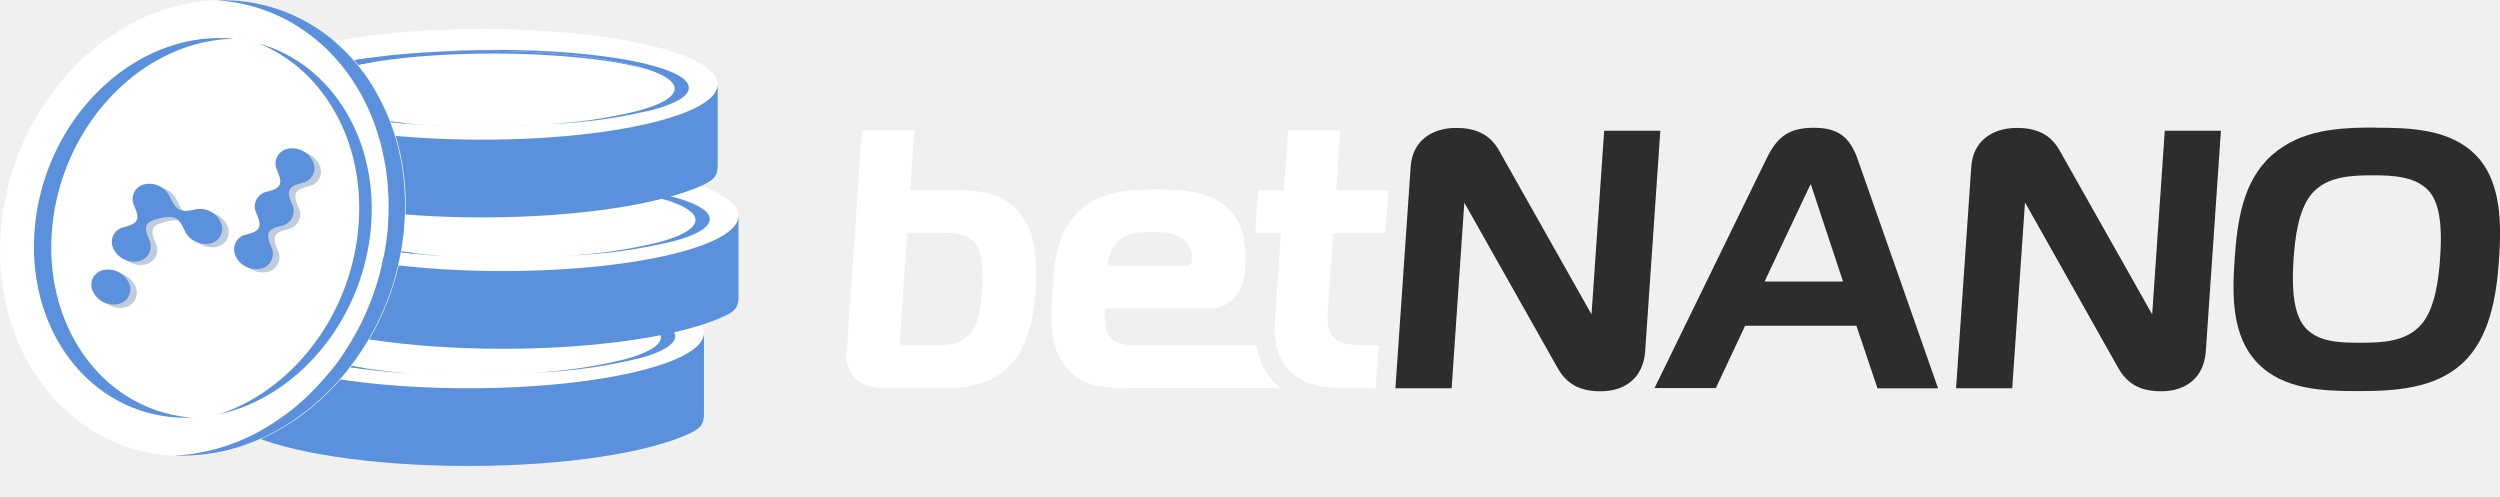
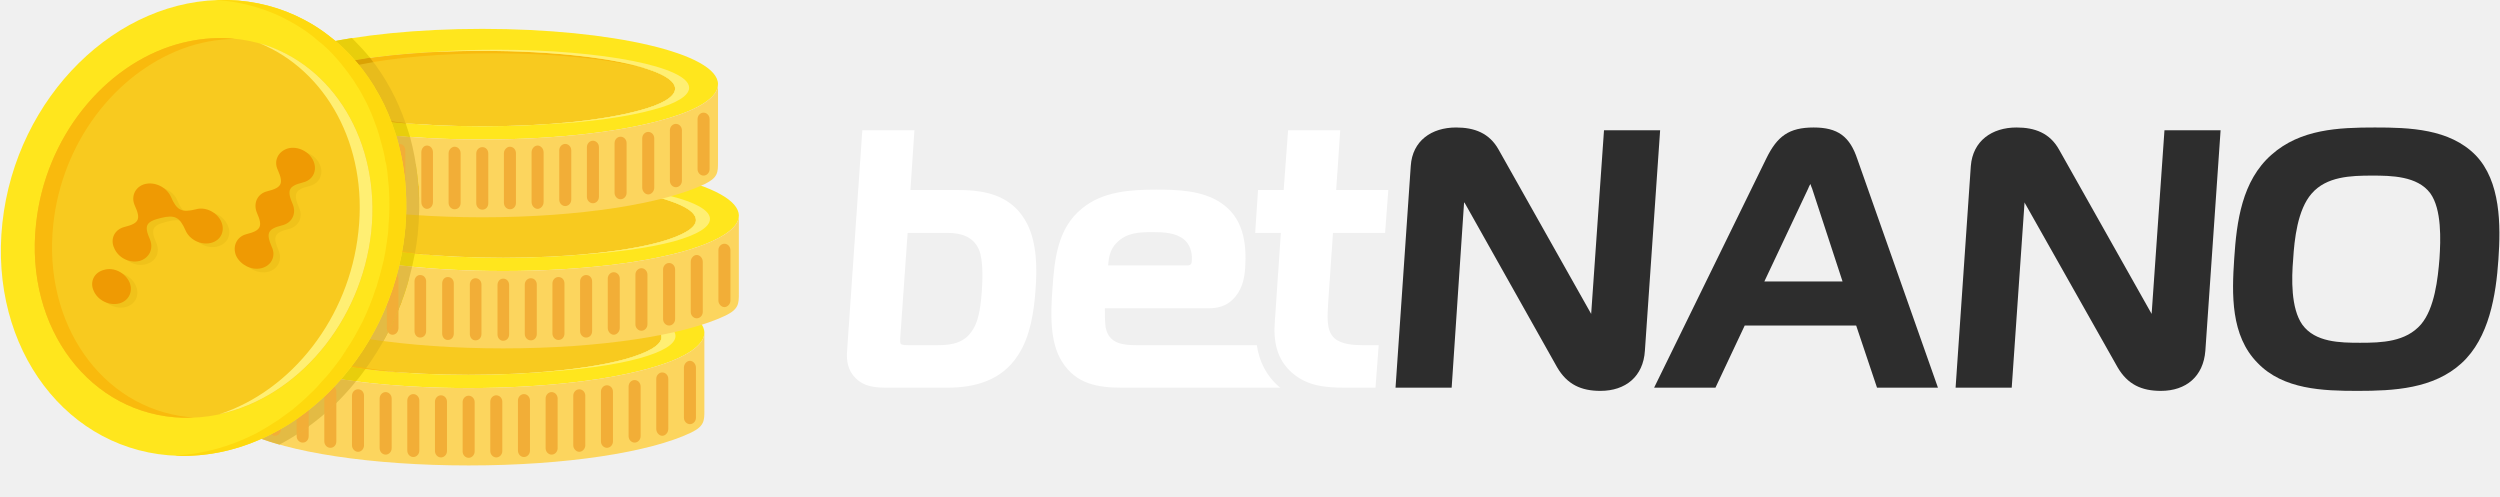
- <svg xmlns="http://www.w3.org/2000/svg" viewBox="0 0 417.1 82.9">
+ <svg xmlns="http://www.w3.org/2000/svg" xml:space="preserve" width="5.793in" height="1.151in" version="1.0" style="shape-rendering:geometricPrecision; text-rendering:geometricPrecision; image-rendering:optimizeQuality; fill-rule:evenodd; clip-rule:evenodd" viewBox="0 0 6232 1239">
  <defs>
-     <style>.cls-1{fill:#f1f1f1;}.cls-1,.cls-10,.cls-11,.cls-12,.cls-14,.cls-15,.cls-16,.cls-17,.cls-2,.cls-3,.cls-4,
-             .cls-5,.cls-6,.cls-7,.cls-8,.cls-9{fill-rule:evenodd;}.cls-13,.cls-2{fill:#fff;}.cls-3{fill:#fff;}
-             .cls-4{fill:#5a90dc;}.cls-5{fill:#5a90dc;}.cls-6{fill:#5a90dc;}.cls-7{fill:#5a90dc;}.cls-8{fill:#d5dae2;}
-             .cls-9{fill:#d5dae2;}.cls-10{fill:#d5dae2;}.cls-11{fill:#d5dae2;}.cls-12{fill:#5a90dc;}
-             .cls-14{fill:#c0cbdb;}.cls-15{fill:#5a90dc;}.cls-16{fill:#2d2d2d;}.cls-17{fill:#fff;}</style>
+     <style type="text/css">
+    
+     .fil15 {fill:#2d2d2d}
+     .fil16 {fill:#fff}
+     .fil11 {fill:#DBA204}
+     .fil9 {fill:#E3BB44}
+     .fil7 {fill:#E8BC1C}
+     .fil8 {fill:#E8CE0C}
+     .fil13 {fill:#EF9A03}
+     .fil12 {fill:#F0C21A}
+     .fil0 {fill:#F0F0F0}
+     .fil1 {fill:#F8CA1F}
+     .fil4 {fill:#F9BA0D}
+     .fil3 {fill:#FCD55E}
+     .fil14 {fill:#FED90E}
+     .fil2 {fill:#FFE61D}
+     .fil6 {fill:#FFEF73}
+     .fil10 {fill:#f2ae37;fill-rule:nonzero}
+     .fil5 {fill:#f2ae37;fill-rule:nonzero}
+    
+   </style>
  </defs>
-   <path class="cls-2" transform="translate(-104.28 -197.52)" d="m156.32 257.48c5.84 1.58 15.35 2.62 26.08 2.62s20.23-1 26.07-2.62c3.83-1 6.09-2.32 6.09-3.7 0-3.49-14.4-6.32-32.16-6.32s-32.16 2.83-32.16 6.32c0 1.38 2.26 2.66 6.08 3.7z" />
-   <path class="cls-3" transform="translate(-104.28 -197.52)" d="m182.4 260.1c-10.73 0-20.24-1-26.08-2.62-3.82-1-6.08-2.32-6.08-3.7 0-3.49 14.4-6.32 32.16-6.32s32.16 2.83 32.16 6.32c0 1.38-2.26 2.66-6.09 3.7-5.84 1.58-15.34 2.62-26.07 2.62zm-31.24-1.43c7.19 2.21 18.51 3.63 31.24 3.63s24-1.42 31.24-3.63c5.08-1.55 8.09-3.5 8.09-5.61 0-5.1-17.61-9.24-39.33-9.24s-39.34 4.14-39.34 9.24c0 2.11 3.02 4.06 8.1 5.61z" />
-   <path class="cls-4" transform="translate(-104.28 -197.52)" d="m182.4 262.3c-12.73 0-24.05-1.42-31.24-3.63-5.08-1.55-8.1-3.5-8.1-5.61v13c0 1.7 0 2.63 2.22 3.69 6.81 3.27 20.87 5.51 37.12 5.51s30.31-2.24 37.12-5.51c2.2-1.06 2.21-2 2.21-3.69v-13c0 2.11-3 4.06-8.09 5.61-7.19 2.21-18.51 3.63-31.24 3.63z" />
-   <path class="cls-5" transform="translate(-104.28 -197.52)" d="m153 254.08c0-3.41 14-6.17 31.36-6.17 10.72 0 20.18 1.06 25.84 2.67-5.59-1.87-15.92-3.12-27.75-3.12-17.76 0-32.16 2.83-32.16 6.32 0 1.38 2.26 2.66 6.08 3.7a87.44 87.44 0 0 0 16.42 2.33 78.58 78.58 0 0 1 -13.86 -2.13c-3.78-1.01-5.93-2.26-5.93-3.6z" />
-   <path class="cls-6" transform="translate(-104.28 -197.52)" d="M181.4,264.64a1,1,0,1,1,2,0v8.25a1,1,0,1,1-2,0v-8.25Zm38.92-5.79a1,1,0,1,0-2,0v8.38a1,1,0,1,0,2,0v-8.38Zm-4.61,1.89a1,1,0,1,0-2,0v8.41a1,1,0,1,0,2,0v-8.41Zm-4.62,1.31a1,1,0,1,0-2,0v8.28a1,1,0,1,0,2,0v-8.28Zm-4.62.85a1,1,0,1,0-2,0v8.3a1,1,0,1,0,2,0v-8.3Zm-4.61.67a1,1,0,1,0-2,0v8.27a1,1,0,1,0,2,0v-8.27Zm-4.62.49a1,1,0,1,0-2,0v8.27a1,1,0,1,0,2,0v-8.27Zm-4.61.33a1,1,0,1,0-2,0v8.35a1,1,0,1,0,2,0v-8.35Zm-4.62.19a1,1,0,1,0-2,0v8.25a1,1,0,1,0,2,0v-8.25Zm-43.54-5.73a1,1,0,1,1,2,0v8.38a1,1,0,1,1-2,0v-8.38Zm4.62,1.89a1,1,0,1,1,2,0v8.41a1,1,0,1,1-2,0v-8.41Zm4.62,1.31a1,1,0,1,1,2,0v8.28a1,1,0,1,1-2,0v-8.28Zm4.61.85a1,1,0,1,1,2,0v8.3a1,1,0,1,1-2,0v-8.3Zm4.62.67a1,1,0,1,1,2,0v8.27a1,1,0,1,1-2,0v-8.27Zm4.62.49a1,1,0,1,1,2,0v8.27a1,1,0,1,1-2,0v-8.27Zm4.61.33a1,1,0,1,1,2,0v8.35a1,1,0,1,1-2,0v-8.35Zm4.62.19a1,1,0,1,1,2,0v8.25a1,1,0,1,1-2,0Z" />
-   <path class="cls-7" transform="translate(-104.28 -197.52)" d="m214.56 253.78c0 1.38-2.26 2.66-6.09 3.7a83.85 83.85 0 0 1 -14.94 2.23 88.73 88.73 0 0 0 17.32 -2.39c3.83-1 6.08-2.31 6.08-3.69 0-3.49-14.39-6.32-32.15-6.32-3.91 0-7.66 0.13-11.13 0.39 2.78-0.16 5.72-0.24 8.75-0.24 11.83 0 22.16 1.25 27.75 3.12 2.85 0.94 4.41 2.03 4.41 3.2z" />
-   <path class="cls-2" transform="translate(-104.28 -197.52)" d="m162.09 237.93c5.84 1.58 15.35 2.61 26.08 2.61s20.23-1 26.07-2.61c3.83-1 6.08-2.32 6.08-3.7 0-3.49-14.39-6.32-32.15-6.32s-32.17 2.83-32.17 6.32c0 1.38 2.26 2.66 6.09 3.7z" />
-   <path class="cls-3" transform="translate(-104.28 -197.52)" d="m188.17 240.54c-10.73 0-20.24-1-26.08-2.61-3.83-1-6.08-2.32-6.08-3.7 0-3.49 14.4-6.32 32.16-6.32s32.15 2.83 32.15 6.32c0 1.38-2.25 2.66-6.08 3.7-5.84 1.58-15.34 2.61-26.07 2.61zm-31.25-1.42c7.19 2.2 18.51 3.63 31.25 3.63s24.05-1.43 31.24-3.63c5.08-1.56 8.09-3.5 8.09-5.61 0-5.1-17.61-9.24-39.33-9.24s-39.34 4.14-39.34 9.24c0 2.11 3.02 4.05 8.09 5.61z" />
-   <path class="cls-4" transform="translate(-104.28 -197.52)" d="m188.17 242.75c-12.74 0-24.06-1.43-31.25-3.63-5.07-1.56-8.09-3.5-8.09-5.61v13c0 1.7 0 2.63 2.21 3.68 6.82 3.27 20.88 5.52 37.13 5.52s30.3-2.25 37.12-5.52c2.2-1 2.21-2 2.21-3.68v-13c0 2.11-3 4.05-8.09 5.61-7.19 2.2-18.51 3.63-31.24 3.63z" />
-   <path class="cls-5" transform="translate(-104.28 -197.52)" d="m158.72 234.53c0-3.41 14-6.17 31.36-6.17 10.72 0 20.18 1.06 25.84 2.67-5.59-1.87-15.93-3.12-27.75-3.12-17.76 0-32.16 2.83-32.16 6.32 0 1.38 2.25 2.66 6.08 3.7a87.55 87.55 0 0 0 16.42 2.32 77.79 77.79 0 0 1 -13.85 -2.12c-3.74-1.01-5.94-2.26-5.94-3.6z" />
-   <path class="cls-6" transform="translate(-104.28 -197.52)" d="M187.17,245.09a1,1,0,1,1,2,0v8.25a1,1,0,1,1-2,0v-8.25Zm38.92-5.79a1,1,0,1,0-2,0v8.38a1,1,0,1,0,2,0V239.3Zm-4.62,1.89a1,1,0,1,0-2,0v8.41a1,1,0,1,0,2,0v-8.41Zm-4.61,1.31a1,1,0,1,0-2,0v8.28a1,1,0,1,0,2,0V242.5Zm-4.62.84a1,1,0,1,0-2,0v8.31a1,1,0,1,0,2,0v-8.31Zm-4.61.68a1,1,0,1,0-2,0v8.27a1,1,0,1,0,2,0V244Zm-4.62.49a1,1,0,1,0-2,0v8.27a1,1,0,1,0,2,0v-8.27Zm-4.62.33a1,1,0,1,0-2,0v8.35a1,1,0,1,0,2,0v-8.35Zm-4.61.19a1,1,0,1,0-2,0v8.25a1,1,0,1,0,2,0V245Zm-43.54-5.73a1,1,0,1,1,2,0v8.38a1,1,0,1,1-2,0V239.3Zm4.62,1.89a1,1,0,1,1,2,0v8.41a1,1,0,1,1-2,0v-8.41Zm4.61,1.31a1,1,0,1,1,2,0v8.28a1,1,0,1,1-2,0V242.5Zm4.62.84a1,1,0,1,1,2,0v8.31a1,1,0,1,1-2,0v-8.31Zm4.62.68a1,1,0,1,1,2,0v8.27a1,1,0,1,1-2,0V244Zm4.61.49a1,1,0,1,1,2,0v8.27a1,1,0,1,1-2,0v-8.27Zm4.62.33a1,1,0,1,1,2,0v8.35a1,1,0,1,1-2,0v-8.35Zm4.62.19a1,1,0,1,1,2,0v8.25a1,1,0,1,1-2,0Z" />
-   <path class="cls-7" transform="translate(-104.28 -197.52)" d="m220.32 234.23c0 1.38-2.25 2.66-6.08 3.7a83.85 83.85 0 0 1 -14.94 2.23 89.51 89.51 0 0 0 17.32 -2.39c3.83-1 6.08-2.31 6.08-3.7 0-3.48-14.4-6.31-32.16-6.31-3.91 0-7.65 0.13-11.12 0.39 2.78-0.16 5.71-0.24 8.75-0.24 11.82 0 22.16 1.25 27.75 3.12 2.8 0.97 4.4 2.03 4.4 3.2z" />
-   <path class="cls-2" transform="translate(-104.28 -197.52)" d="m158.61 216c5.84 1.59 15.34 2.62 26.07 2.62s20.24-1 26.08-2.62c3.82-1 6.08-2.32 6.08-3.7 0-3.49-14.4-6.32-32.16-6.32s-32.15 2.83-32.15 6.32c0 1.39 2.25 2.7 6.08 3.7z" />
-   <path class="cls-3" transform="translate(-104.28 -197.52)" d="m184.68 218.63c-10.73 0-20.23-1-26.07-2.62-3.83-1-6.08-2.32-6.08-3.7 0-3.49 14.39-6.32 32.15-6.32s32.16 2.83 32.16 6.32c0 1.38-2.26 2.66-6.08 3.7-5.84 1.59-15.35 2.62-26.08 2.62zm-31.24-1.42c7.19 2.2 18.51 3.62 31.24 3.62s24-1.42 31.24-3.62c5.08-1.56 8.1-3.51 8.1-5.62 0-5.1-17.61-9.24-39.34-9.24s-39.33 4.14-39.33 9.24c0 2.11 3.01 4.06 8.09 5.62z" />
-   <path class="cls-4" transform="translate(-104.28 -197.52)" d="m184.68 220.83c-12.73 0-24.05-1.42-31.24-3.62-5.08-1.56-8.09-3.51-8.09-5.62v13c0 1.69 0 2.62 2.21 3.68 6.81 3.27 20.88 5.52 37.12 5.52s30.31-2.25 37.12-5.52c2.21-1.06 2.22-2 2.22-3.68v-13c0 2.11-3 4.06-8.1 5.62-7.19 2.2-18.5 3.62-31.24 3.62z" />
-   <path class="cls-5" transform="translate(-104.28 -197.52)" d="m155.23 212.61c0-3.4 14-6.16 31.36-6.16 10.72 0 20.18 1.06 25.84 2.67-5.58-1.87-15.92-3.13-27.75-3.13-17.76 0-32.15 2.83-32.15 6.32 0 1.38 2.25 2.66 6.08 3.7a86.49 86.49 0 0 0 16.39 2.33 79.64 79.64 0 0 1 -13.86 -2.12c-3.71-1.02-5.91-2.22-5.91-3.61z" />
-   <path class="cls-6" transform="translate(-104.28 -197.52)" d="M183.69,223.17a1,1,0,1,1,2,0v8.25a1,1,0,1,1-2,0v-8.25Zm38.92-5.78a1,1,0,1,0-2,0v8.38a1,1,0,1,0,2,0v-8.38ZM218,219.27a1,1,0,1,0-2,0v8.42a1,1,0,1,0,2,0v-8.42Zm-4.62,1.31a1,1,0,1,0-2,0v8.29a1,1,0,1,0,2,0v-8.29Zm-4.61.85a1,1,0,1,0-2,0v8.3a1,1,0,1,0,2,0v-8.3Zm-4.62.67a1,1,0,1,0-2,0v8.27a1,1,0,1,0,2,0V222.1Zm-4.61.49a1,1,0,1,0-2,0v8.27a1,1,0,1,0,2,0v-8.27Zm-4.62.33a1,1,0,1,0-2,0v8.36a1,1,0,1,0,2,0v-8.36Zm-4.62.19a1,1,0,1,0-2,0v8.26a1,1,0,1,0,2,0v-8.26Zm-43.53-5.72a1,1,0,1,1,2,0v8.38a1,1,0,1,1-2,0v-8.38Zm4.61,1.88a1,1,0,1,1,2,0v8.42a1,1,0,1,1-2,0v-8.42Zm4.62,1.31a1,1,0,1,1,2,0v8.29a1,1,0,1,1-2,0v-8.29Zm4.62.85a1,1,0,1,1,2,0v8.3a1,1,0,1,1-2,0v-8.3Zm4.61.67a1,1,0,1,1,2,0v8.27a1,1,0,1,1-2,0V222.1Zm4.62.49a1,1,0,1,1,2,0v8.27a1,1,0,1,1-2,0v-8.27Zm4.61.33a1,1,0,1,1,2,0v8.36a1,1,0,1,1-2,0v-8.36Zm4.62.19a1,1,0,1,1,2,0v8.26a1,1,0,1,1-2,0Z" />
-   <path class="cls-7" transform="translate(-104.28 -197.52)" d="m216.84 212.31c0 1.38-2.26 2.66-6.08 3.7a82.93 82.93 0 0 1 -14.95 2.23 88.84 88.84 0 0 0 17.32 -2.38c3.82-1 6.08-2.32 6.08-3.7 0-3.49-14.4-6.32-32.16-6.32-3.91 0-7.66 0.14-11.13 0.39 2.79-0.15 5.72-0.24 8.75-0.24 11.83 0 22.17 1.26 27.75 3.13 2.81 0.93 4.42 2.03 4.42 3.19z" />
-   <path class="cls-5" transform="translate(-104.28 -197.52)" d="M153,254.08c0-2.47,7.36-4.59,18-5.58.08-.21.17-.43.25-.65-12.24.9-21,3.21-21,5.93,0,1.38,2.26,2.66,6.08,3.7a67.68,67.68,0,0,0,8.86,1.64l.1-.14a57.8,57.8,0,0,1-6.4-1.3C155.15,256.67,153,255.42,153,254.08Z" />
-   <path class="cls-5" transform="translate(-104.28 -197.52)" d="m158.72 234.53c0-2.26 6.14-4.23 15.32-5.3v-0.68c-10.66 1-18 3.19-18 5.68 0 1.38 2.25 2.66 6.08 3.7a73.34 73.34 0 0 0 11.31 1.91v-0.09a64.16 64.16 0 0 1 -8.77 -1.62c-3.74-1.01-5.94-2.26-5.94-3.6z" />
-   <path class="cls-12" transform="translate(-104.28 -197.52)" d="m155.23 212.61c0-1.9 4.37-3.59 11.24-4.72l-0.55-0.71c-8.11 1.15-13.4 3-13.4 5.13 0 1.38 2.26 2.66 6.09 3.7a79.24 79.24 0 0 0 13.27 2.1v-0.06a69.85 69.85 0 0 1 -10.7 -1.83c-3.75-1.02-5.95-2.22-5.95-3.61z" />
-   <path class="cls-3" transform="translate(-104.28 -197.52)" d="m104.54 234.71c-2.27 21 10.93 38.41 29.49 38.88s35.42-16.18 37.69-37.19-10.94-38.4-29.49-38.87-35.43 16.18-37.69 37.18z" />
-   <ellipse class="cls-13" transform="translate(-234.84 86.8) rotate(-69.9)" cx="138.13" cy="235.56" rx="32.19" ry="27.6" />
-   <path class="cls-5" transform="translate(-104.28 -197.52)" d="M134.52,205.69c-11.15,4.19-20,15.61-21.48,29.24-1.8,16.65,8.1,30.58,22.39,32.19l1.06.1-1.14,0h-.64c-15.45-.39-26.45-14.88-24.56-32.38,1.55-14.39,11.34-26.33,23.37-29.89a25.77,25.77,0,0,1,8-1.08c.6,0,1.19.05,1.77.11A26.34,26.34,0,0,0,134.52,205.69Z" />
-   <path class="cls-7" transform="translate(-104.28 -197.52)" d="m164 236.21c1.56-14.45-5.45-26.91-16.5-31.43 12.21 3.44 20.23 16.34 18.59 31.48s-12.38 27.57-25.27 30.38c11.99-3.94 21.63-15.98 23.18-30.43z" />
-   <path class="cls-14" transform="translate(-104.28 -197.52)" d="M124.29,239.55a3.8,3.8,0,0,0,4.23,2.1,2.5,2.5,0,0,0,1.73-3.57c-1-2.3-.68-3,1.74-3.58s3.21-.2,4.23,2.1a3.82,3.82,0,0,0,4.23,2.1,2.51,2.51,0,0,0,1.73-3.58A3.8,3.8,0,0,0,138,233c-2.42.6-3.22.2-4.23-2.1a3.79,3.79,0,0,0-4.23-2.1,2.51,2.51,0,0,0-1.73,3.58c1,2.3.68,3-1.74,3.58a2.51,2.51,0,0,0-1.73,3.57Zm2.55,5.67a3.8,3.8,0,0,0-4.23-2.09,2.5,2.5,0,0,0-1.73,3.57,3.79,3.79,0,0,0,4.23,2.1,2.51,2.51,0,0,0,1.73-3.58Zm17.84-4.43a3.78,3.78,0,0,0,4.22,2.1,2.5,2.5,0,0,0,1.74-3.57c-1-2.3-.69-3,1.73-3.58a2.51,2.51,0,0,0,1.73-3.58c-1-2.3-.68-3,1.73-3.57a2.51,2.51,0,0,0,1.74-3.58,3.8,3.8,0,0,0-4.23-2.1,2.51,2.51,0,0,0-1.74,3.58c1,2.3.69,3-1.73,3.57a2.51,2.51,0,0,0-1.73,3.58c1,2.3.68,3-1.73,3.58A2.5,2.5,0,0,0,144.68,240.79Z" />
-   <path class="cls-6" transform="translate(-104.28 -197.52)" d="M123.2,239a3.8,3.8,0,0,0,4.23,2.09,2.5,2.5,0,0,0,1.73-3.57c-1-2.3-.68-3,1.73-3.58s3.22-.2,4.23,2.1a3.8,3.8,0,0,0,4.23,2.1,2.51,2.51,0,0,0,1.74-3.58,3.8,3.8,0,0,0-4.23-2.1c-2.42.6-3.22.2-4.23-2.1a3.82,3.82,0,0,0-4.23-2.1,2.51,2.51,0,0,0-1.73,3.58c1,2.3.68,3-1.74,3.58A2.51,2.51,0,0,0,123.2,239Zm2.55,5.67a3.8,3.8,0,0,0-4.23-2.1,2.51,2.51,0,0,0-1.74,3.57,3.8,3.8,0,0,0,4.23,2.1,2.5,2.5,0,0,0,1.74-3.57Zm17.83-4.43a3.82,3.82,0,0,0,4.23,2.1,2.52,2.52,0,0,0,1.74-3.58c-1-2.3-.69-3,1.73-3.58a2.51,2.51,0,0,0,1.73-3.58c-1-2.3-.69-3,1.73-3.57a2.51,2.51,0,0,0,1.73-3.58,3.79,3.79,0,0,0-4.23-2.1,2.51,2.51,0,0,0-1.73,3.58c1,2.3.69,3-1.73,3.58a2.5,2.5,0,0,0-1.73,3.57c1,2.3.68,3-1.73,3.58A2.51,2.51,0,0,0,143.58,240.2Z" />
-   <path class="cls-15" transform="translate(-104.28 -197.52)" d="M168.72,237.93c.07-.51.14-1,.19-1.53l.09-.87v-.05c0-.06,0-.13,0-.19a43.23,43.23,0,0,0,0-6.43c-.07-1-.17-1.92-.3-2.86-.05-.3-.09-.59-.14-.88s-.09-.53-.14-.79c-.18-1-.41-2-.67-3s-.59-2-.94-3a35.2,35.2,0,0,0-1.66-3.87c-.48-1-1-1.89-1.56-2.78a.05.05,0,0,1,0,0l-.29-.45a31.86,31.86,0,0,0-4.69-5.68c-.42-.39-.84-.78-1.28-1.15a29.34,29.34,0,0,0-4.36-3.08,28.47,28.47,0,0,0-13-3.76c.72,0,1.44,0,2.17,0a28.49,28.49,0,0,1,12.49,3.18,29.31,29.31,0,0,1,4.58,2.95c.4.32.79.64,1.17,1a31.84,31.84,0,0,1,6.17,7.35l.15.25,0,.05c.51.85,1,1.73,1.43,2.63a37.26,37.26,0,0,1,2.28,6c.3,1.07.55,2.16.76,3.28l.09.49c0,.26.09.52.13.79.12.75.21,1.5.28,2.27.05.45.08.9.11,1.35a42,42,0,0,1-.11,6.62.49.49,0,0,1,0,.12v0c0,.16,0,.33-.05.49-.07.63-.15,1.26-.24,1.88-.13.85-.28,1.69-.46,2.52-.09.45-.19.9-.3,1.34-.21.87-.45,1.73-.71,2.58-.07.23-.14.47-.22.7a44.34,44.34,0,0,1-1.7,4.42c-.27.6-.55,1.19-.84,1.78a45.77,45.77,0,0,1-2.86,4.9l-.06.08,0,0c-.51.76-1.05,1.5-1.61,2.22-.37.49-.76,1-1.16,1.44l-.5.57a39.06,39.06,0,0,1-3.11,3.19c-.73.67-1.49,1.32-2.26,1.93-1,.75-1.94,1.46-2.95,2.12q-.93.6-1.89,1.14c-.66.37-1.33.72-2,1.05a32,32,0,0,1-14.8,3.3l-.64,0A32.7,32.7,0,0,0,147,269.79a38.42,38.42,0,0,0,3.63-2.19c.76-.52,1.51-1.07,2.24-1.64a39.19,39.19,0,0,0,3-2.63c.79-.77,1.56-1.58,2.3-2.42s1.34-1.57,2-2.4,1.07-1.46,1.57-2.22l0,0c0-.05.07-.1.1-.16a43.48,43.48,0,0,0,2.77-4.85,46.6,46.6,0,0,0,2.25-5.5l.24-.76c.41-1.29.76-2.61,1-3.95C168.39,240,168.57,239,168.72,237.93Z" />
-   <path class="cls-16" transform="translate(-104.28 -197.52)" d="M486.94,240.83c-.21,3.12-.35,8.16,1.57,10.87,2.13,3,6.29,3,9.6,3,3.62,0,7.63-.13,10.18-3.09,2.27-2.64,2.87-7.62,3.09-10.93.22-3.09.42-8.24-1.55-10.91-2.13-2.87-6.44-3-9.67-3-3.55,0-7.61.15-10.12,3-2.34,2.69-2.87,7.6-3.1,11Zm13.7-22c5.76,0,12.45.19,16.76,4.63s4.21,11.72,3.82,17.4c-.41,5.95-1.51,13.08-6.15,17.31s-11.3,4.6-17.32,4.6c-5.77,0-12.46-.19-16.77-4.63-4.45-4.59-4.28-11.5-3.87-17.41.42-6.15,1.32-13,6.21-17.32S494.51,218.8,500.64,218.8Z" />
-   <path class="cls-16" transform="translate(-104.28 -197.52)" d="M398.68,244.49h13.09l-5.15-15.55c0-.13-.14-.43-.24-.7a8.33,8.33,0,0,0-.4.81l-7.3,15.44ZM414,251.86H395.44l-4.89,10.41H380.32L399,224c1.8-3.69,3.74-5.16,7.9-5.16,4,0,6,1.49,7.32,5.26l13.41,38.21H417.52Z" />
-   <path class="cls-17" transform="translate(-104.28 -197.52)" d="M289.11,241.84h13.28c.65,0,.7-.39.74-1a4,4,0,0,0-1.37-3.39c-1.41-1.13-3.49-1.21-5.21-1.21-2.2,0-4.37.07-6,1.77a5.8,5.8,0,0,0-1.44,3.79Zm-.49,7.14a16.4,16.4,0,0,0,.14,3.2c.52,2.7,2.81,2.95,5.13,2.95h20a11.38,11.38,0,0,0,3.83,7l.13.12H291.47c-4.06,0-7.67-.67-10-4.37-2.11-3.31-1.86-8.12-1.6-11.91.35-5,.76-10.3,4.94-13.7,3.48-2.83,8.14-3.15,12.43-3.15,3.53,0,7.61.15,10.66,2.16,3.81,2.51,4.41,6.71,4.12,10.94a7.48,7.48,0,0,1-2.08,5.31,5.59,5.59,0,0,1-4.06,1.43Z" />
-   <path class="cls-17" transform="translate(-104.28 -197.52)" d="M255.64,236.39l-1.18,17.14c0,.35-.14,1.09.09,1.38s.87.22,1.16.22h5c2.45,0,4.61-.42,6-2.72,1-1.65,1.27-4.38,1.39-6.24s.24-5.25-.49-6.94c-.89-2.23-3-2.84-5.2-2.84Zm.49-7.13h8.12c4.74,0,9,1.07,11.35,5.61,1.7,3.28,1.67,7.54,1.43,11.13s-.87,7.68-2.86,10.73c-2.73,4.2-7.11,5.54-11.88,5.54h-9.82c-2,0-4-.12-5.5-1.63a5.59,5.59,0,0,1-1.41-4.59l2.53-36.78h8.72Z" />
-   <path class="cls-16" transform="translate(-104.28 -197.52)" d="m442.13 231.3l-2.13 31h-9.37l2.54-37c0.3-4.26 3.52-6.44 7.6-6.44 3.07 0 5.55 0.95 7.1 3.7l15.48 27.41 2.1-30.64h9.37l-2.52 36.79c-0.3 4.33-3.23 6.68-7.44 6.68-3.2 0-5.56-1-7.2-3.94l-15.46-27.44s-0.04-0.08-0.07-0.12z" />
-   <path class="cls-16" transform="translate(-104.28 -197.52)" d="M348.59,231.3l-2.12,31h-9.38l2.55-37c.29-4.26,3.51-6.44,7.59-6.44,3.07,0,5.55.95,7.11,3.7l15.47,27.41,2.11-30.64h9.37l-2.53,36.79c-.3,4.33-3.23,6.68-7.43,6.68-3.2,0-5.57-1-7.21-3.94l-15.45-27.38Z" />
-   <path class="cls-17" transform="translate(-104.28 -197.52)" d="M318,236.39h-4.29l.49-7.13h4.29l.68-10h8.73l-.69,10h8.7l-.48,7.13H326.7l-.8,11.67c-.12,1.83-.49,4.58,1.05,5.95,1.12,1,3.24,1.12,4.65,1.12h2.69l-.49,7.14h-5.15c-3.23,0-6.27-.33-8.79-2.52s-3.12-5.32-2.89-8.64Z" />
+   <g id="Layer_x0020_1">
+     <g id="_1587756617152">
+       <path class="fil1" d="M778 896c87,24 229,39 389,39 161,0 303,-15 390,-39 57,-16 91,-35 91,-55 0,-52 -215,-95 -481,-95 -265,0 -480,43 -480,95 0,20 33,39 91,55z" />
+       <path class="fil2" d="M1167 935c-160,0 -302,-15 -389,-39 -58,-16 -91,-35 -91,-55 0,-52 215,-95 480,-95 266,0 481,43 481,95 0,20 -34,39 -91,55 -87,24 -229,39 -390,39zm-467 -21c108,33 277,54 467,54 190,0 360,-21 467,-54 76,-23 121,-53 121,-84 0,-76 -263,-138 -588,-138 -324,0 -588,62 -588,138 0,31 46,61 121,84z" />
+       <path class="fil3" d="M1167 968c-190,0 -359,-21 -467,-54 -75,-23 -121,-53 -121,-84l0 134 0 60c0,25 1,39 34,55 101,49 311,82 554,82 243,0 453,-33 555,-82 33,-16 33,-30 33,-55l0 -60 0 -134c0,31 -45,61 -121,84 -107,33 -277,54 -467,54z" />
+       <path class="fil4" d="M727 845c0,-51 210,-92 469,-92 160,0 301,16 386,40 -84,-28 -238,-47 -415,-47 -265,0 -480,43 -480,95 0,20 33,39 91,55 60,16 145,29 245,35 0,0 0,0 0,0 -84,-7 -155,-18 -207,-32 -56,-15 -89,-34 -89,-54z" />
+       <path class="fil5" d="M1152 1003c0,-9 7,-16 15,-16 8,0 15,7 15,16l0 123c0,9 -7,16 -15,16 -8,0 -15,-7 -15,-16l0 -123zm582 -86c0,-9 -7,-17 -15,-17 -8,0 -15,8 -15,17l0 125c0,9 7,16 15,16 8,0 15,-7 15,-16l0 -125zm-69 28c0,-9 -7,-16 -15,-16 -8,0 -15,7 -15,16l0 125c0,9 7,17 15,17 8,0 15,-8 15,-17l0 -125zm-69 19c0,-9 -7,-16 -15,-16 -8,0 -15,7 -15,16l0 124c0,9 7,16 15,16 8,0 15,-7 15,-16l0 -124zm-69 13c0,-9 -7,-16 -15,-16 -8,0 -15,7 -15,16l0 124c0,9 7,16 15,16 8,0 15,-7 15,-16l0 -124zm-69 10c0,-9 -7,-16 -15,-16 -8,0 -15,7 -15,16l0 124c0,8 7,16 15,16 8,0 15,-8 15,-16l0 -124zm-69 7c0,-9 -7,-16 -15,-16 -8,0 -15,7 -15,16l0 124c0,9 7,16 15,16 8,0 15,-7 15,-16l0 -124zm-69 5c0,-9 -7,-16 -15,-16 -8,0 -15,7 -15,16l0 125c0,9 7,16 15,16 8,0 15,-7 15,-16l0 -125zm-69 3c0,-9 -7,-16 -15,-16 -8,0 -15,7 -15,16l0 123c0,9 7,16 15,16 8,0 15,-7 15,-16l0 -123zm-650 -85c0,-9 6,-17 14,-17 9,0 15,8 15,17l0 125c0,9 -6,16 -15,16 -8,0 -14,-7 -14,-16l0 -125zm69 28c0,-9 6,-16 14,-16 9,0 15,7 15,16l0 125c0,9 -6,17 -15,17 -8,0 -14,-8 -14,-17l0 -125zm68 19c0,-9 7,-16 15,-16 9,0 15,7 15,16l0 124c0,9 -6,16 -15,16 -8,0 -15,-7 -15,-16l0 -124zm69 13c0,-9 7,-16 15,-16 9,0 15,7 15,16l0 124c0,9 -6,16 -15,16 -8,0 -15,-7 -15,-16l0 -124zm69 10c0,-9 7,-16 15,-16 9,0 15,7 15,16l0 124c0,8 -6,16 -15,16 -8,0 -15,-8 -15,-16l0 -124zm69 7c0,-9 7,-16 15,-16 8,0 15,7 15,16l0 124c0,9 -7,16 -15,16 -8,0 -15,-7 -15,-16l0 -124zm69 5c0,-9 7,-16 15,-16 8,0 15,7 15,16l0 125c0,9 -7,16 -15,16 -8,0 -15,-7 -15,-16l0 -125zm69 3c0,-9 7,-16 15,-16 8,0 15,7 15,16l0 123c0,9 -7,16 -15,16 -8,0 -15,-7 -15,-16l0 -123z" />
+       <path class="fil6" d="M1648 841c0,20 -34,39 -91,55 -56,15 -133,27 -224,33 1,0 1,0 1,0 105,-6 196,-18 258,-35 58,-16 91,-35 91,-56 0,-52 -215,-94 -480,-94 -59,0 -115,2 -167,6 42,-3 86,-4 131,-4 177,0 331,19 415,47 42,14 66,30 66,48z" />
+       <path class="fil1" d="M864 604c87,24 229,39 389,39 161,0 303,-15 390,-39 57,-16 91,-35 91,-55 0,-53 -215,-95 -481,-95 -265,0 -480,42 -480,95 0,20 34,39 91,55z" />
+       <path class="fil2" d="M1253 643c-160,0 -302,-15 -389,-39 -57,-16 -91,-35 -91,-55 0,-53 215,-95 480,-95 266,0 481,42 481,95 0,20 -34,39 -91,55 -87,24 -229,39 -390,39zm-466 -21c107,33 276,54 466,54 191,0 360,-21 467,-54 76,-24 121,-53 121,-84 0,-76 -263,-138 -588,-138 -324,0 -587,62 -587,138 0,31 45,60 121,84z" />
+       <path class="fil3" d="M1253 676c-190,0 -359,-21 -466,-54 -76,-24 -121,-53 -121,-84l0 134 0 60c0,25 0,39 33,55 102,49 312,82 554,82 243,0 453,-33 555,-82 33,-16 33,-30 33,-55l0 -60 0 -134c0,31 -45,60 -121,84 -107,33 -276,54 -467,54z" />
+       <path class="fil4" d="M813 553c0,-51 210,-92 469,-92 160,0 301,16 386,40 -83,-28 -238,-47 -415,-47 -265,0 -480,42 -480,95 0,20 34,39 91,55 60,16 145,28 245,35 0,0 0,0 0,0 -83,-7 -155,-18 -207,-32 -56,-15 -89,-34 -89,-54z" />
+       <path class="fil5" d="M1239 711c0,-9 6,-16 14,-16 9,0 15,7 15,16l0 123c0,9 -6,16 -15,16 -8,0 -14,-7 -14,-16l0 -123zm581 -87c0,-9 -7,-16 -15,-16 -8,0 -15,7 -15,16l0 126c0,8 7,16 15,16 8,0 15,-8 15,-16l0 -126zm-69 29c0,-9 -7,-17 -15,-17 -8,0 -15,8 -15,17l0 125c0,9 7,16 15,16 8,0 15,-7 15,-16l0 -125zm-69 19c0,-9 -7,-16 -15,-16 -8,0 -15,7 -15,16l0 124c0,9 7,16 15,16 8,0 15,-7 15,-16l0 -124zm-69 13c0,-9 -7,-16 -15,-16 -8,0 -15,7 -15,16l0 124c0,9 7,16 15,16 8,0 15,-7 15,-16l0 -124zm-69 10c0,-9 -7,-16 -15,-16 -8,0 -15,7 -15,16l0 123c0,9 7,17 15,17 8,0 15,-8 15,-17l0 -123zm-69 7c0,-9 -6,-16 -15,-16 -8,0 -15,7 -15,16l0 124c0,9 7,16 15,16 9,0 15,-7 15,-16l0 -124zm-69 5c0,-9 -6,-16 -15,-16 -8,0 -15,7 -15,16l0 125c0,9 7,16 15,16 9,0 15,-7 15,-16l0 -125zm-69 3c0,-9 -6,-16 -15,-16 -8,0 -15,7 -15,16l0 123c0,9 7,16 15,16 9,0 15,-7 15,-16l0 -123zm-650 -86c0,-9 6,-16 15,-16 8,0 14,7 14,16l0 126c0,8 -6,16 -14,16 -9,0 -15,-8 -15,-16l0 -126zm69 29c0,-9 6,-17 15,-17 8,0 14,8 14,17l0 125c0,9 -6,16 -14,16 -9,0 -15,-7 -15,-16l0 -125zm69 19c0,-9 6,-16 15,-16 8,0 14,7 14,16l0 124c0,9 -6,16 -14,16 -9,0 -15,-7 -15,-16l0 -124zm69 13c0,-9 6,-16 15,-16 8,0 14,7 14,16l0 124c0,9 -6,16 -14,16 -9,0 -15,-7 -15,-16l0 -124zm69 10c0,-9 6,-16 14,-16 9,0 15,7 15,16l0 123c0,9 -6,17 -15,17 -8,0 -14,-8 -14,-17l0 -123zm69 7c0,-9 6,-16 14,-16 9,0 15,7 15,16l0 124c0,9 -6,16 -15,16 -8,0 -14,-7 -14,-16l0 -124zm69 5c0,-9 6,-16 14,-16 9,0 15,7 15,16l0 125c0,9 -6,16 -15,16 -8,0 -14,-7 -14,-16l0 -125zm69 3c0,-9 6,-16 14,-16 9,0 15,7 15,16l0 123c0,9 -6,16 -15,16 -8,0 -14,-7 -14,-16l0 -123z" />
+       <path class="fil6" d="M1734 549c0,20 -34,39 -91,55 -55,15 -133,27 -223,33 0,0 0,0 0,0 105,-6 196,-18 259,-35 57,-16 90,-35 90,-56 0,-52 -215,-94 -480,-94 -59,0 -115,2 -166,6 41,-3 85,-4 130,-4 177,0 332,19 415,47 42,14 66,30 66,48z" />
+       <path class="fil1" d="M812 276c87,24 229,39 389,39 161,0 303,-15 390,-39 57,-15 91,-34 91,-55 0,-52 -215,-94 -481,-94 -265,0 -480,42 -480,94 0,21 34,40 91,55z" />
+       <path class="fil2" d="M1201 315c-160,0 -302,-15 -389,-39 -57,-15 -91,-34 -91,-55 0,-52 215,-94 480,-94 266,0 481,42 481,94 0,21 -34,40 -91,55 -87,24 -229,39 -390,39zm-466 -21c107,33 276,54 466,54 191,0 360,-21 467,-54 76,-23 121,-52 121,-84 0,-76 -263,-138 -588,-138 -324,0 -587,62 -587,138 0,32 45,61 121,84z" />
+       <path class="fil3" d="M1201 348c-190,0 -359,-21 -466,-54 -76,-23 -121,-52 -121,-84l0 135 0 59c0,26 0,39 33,55 101,49 312,83 554,83 243,0 453,-34 555,-83 33,-16 33,-29 33,-55l0 -59 0 -135c0,32 -45,61 -121,84 -107,33 -276,54 -467,54z" />
+       <path class="fil4" d="M761 226c0,-51 210,-93 469,-93 160,0 301,16 386,40 -84,-28 -238,-46 -415,-46 -265,0 -480,42 -480,94 0,21 34,40 91,55 60,17 145,29 245,35 0,0 0,0 0,0 -84,-6 -155,-17 -207,-32 -56,-15 -89,-33 -89,-53z" />
+       <path class="fil5" d="M1186 383c0,-9 7,-16 15,-16 9,0 15,7 15,16l0 124c0,9 -6,16 -15,16 -8,0 -15,-7 -15,-16l0 -124zm582 -86c0,-9 -7,-16 -15,-16 -8,0 -15,7 -15,16l0 125c0,9 7,16 15,16 8,0 15,-7 15,-16l0 -125zm-69 28c0,-9 -7,-16 -15,-16 -8,0 -15,7 -15,16l0 126c0,9 7,16 15,16 8,0 15,-7 15,-16l0 -126zm-69 20c0,-9 -7,-16 -15,-16 -8,0 -15,7 -15,16l0 123c0,9 7,17 15,17 8,0 15,-8 15,-17l0 -123zm-69 12c0,-9 -7,-16 -15,-16 -8,0 -15,7 -15,16l0 124c0,9 7,16 15,16 8,0 15,-7 15,-16l0 -124zm-69 10c0,-9 -7,-16 -15,-16 -8,0 -15,7 -15,16l0 124c0,9 7,16 15,16 8,0 15,-7 15,-16l0 -124zm-69 8c0,-9 -7,-16 -15,-16 -8,0 -15,7 -15,16l0 123c0,9 7,16 15,16 8,0 15,-7 15,-16l0 -123zm-69 5c0,-9 -7,-17 -15,-17 -8,0 -15,8 -15,17l0 124c0,9 7,17 15,17 8,0 15,-8 15,-17l0 -124zm-69 2c0,-8 -6,-16 -15,-16 -8,0 -15,8 -15,16l0 124c0,9 7,16 15,16 9,0 15,-7 15,-16l0 -124zm-650 -85c0,-9 6,-16 15,-16 8,0 14,7 14,16l0 125c0,9 -6,16 -14,16 -9,0 -15,-7 -15,-16l0 -125zm69 28c0,-9 6,-16 14,-16 9,0 15,7 15,16l0 126c0,9 -6,16 -15,16 -8,0 -14,-7 -14,-16l0 -126zm69 20c0,-9 6,-16 14,-16 9,0 15,7 15,16l0 123c0,9 -6,17 -15,17 -8,0 -14,-8 -14,-17l0 -123zm69 12c0,-9 6,-16 14,-16 9,0 15,7 15,16l0 124c0,9 -6,16 -15,16 -8,0 -14,-7 -14,-16l0 -124zm69 10c0,-9 6,-16 14,-16 9,0 15,7 15,16l0 124c0,9 -6,16 -15,16 -8,0 -14,-7 -14,-16l0 -124zm69 8c0,-9 6,-16 14,-16 9,0 15,7 15,16l0 123c0,9 -6,16 -15,16 -8,0 -14,-7 -14,-16l0 -123zm69 5c0,-9 6,-17 14,-17 9,0 15,8 15,17l0 124c0,9 -6,17 -15,17 -8,0 -14,-8 -14,-17l0 -124zm68 2c0,-8 7,-16 15,-16 9,0 15,8 15,16l0 124c0,9 -6,16 -15,16 -8,0 -15,-7 -15,-16l0 -124z" />
+       <path class="fil6" d="M1682 221c0,21 -34,40 -91,55 -56,15 -133,27 -223,34 0,0 0,0 0,0 105,-6 196,-19 258,-36 58,-15 91,-35 91,-55 0,-52 -215,-95 -480,-95 -59,0 -115,2 -166,6 41,-2 85,-3 130,-3 177,0 331,18 415,46 42,14 66,31 66,48z" />
+       <path class="fil7" d="M778 896c35,10 80,18 132,24 37,-51 68,-108 90,-168 -183,13 -313,48 -313,89 0,20 33,39 91,55z" />
+       <path class="fil8" d="M910 920c-52,-6 -97,-14 -132,-24 -58,-16 -91,-35 -91,-55 0,-41 130,-76 313,-89 7,-18 13,-37 18,-56 -252,16 -439,70 -439,134 0,31 46,61 121,84 50,15 114,28 186,37 9,-10 16,-20 24,-31z" />
+       <path class="fil9" d="M886 951c-72,-9 -136,-22 -186,-37 -75,-23 -121,-53 -121,-84l0 134 0 60c0,25 1,39 34,55 22,11 50,21 82,30 74,-39 139,-93 191,-158z" />
+       <path class="fil4" d="M727 845c0,-37 110,-68 269,-83 1,-3 3,-7 4,-10 -183,13 -313,48 -313,89 0,20 33,39 91,55 35,10 80,18 132,24l1 -2c-36,-5 -68,-12 -95,-19 -56,-15 -89,-34 -89,-54z" />
+       <path class="fil10" d="M738 1084c11,-7 21,-13 30,-20l0 -100c0,-9 -6,-16 -15,-16 -8,0 -15,7 -15,16l0 120zm69 -51c11,-9 21,-18 30,-28l0 -28c0,-9 -6,-16 -15,-16 -8,0 -15,7 -15,16l0 56zm-206 -116c0,-9 6,-17 14,-17 9,0 15,8 15,17l0 125c0,9 -6,16 -15,16 -8,0 -14,-7 -14,-16l0 -125zm69 28c0,-9 6,-16 14,-16 9,0 15,7 15,16l0 125c0,9 -6,17 -15,17 -8,0 -14,-8 -14,-17l0 -125z" />
+       <path class="fil7" d="M864 604c44,12 102,22 169,28 3,-15 5,-31 7,-47 4,-41 5,-81 2,-121 -160,15 -269,47 -269,85 0,20 34,39 91,55z" />
+       <path class="fil8" d="M1033 632c-67,-6 -125,-16 -169,-28 -57,-16 -91,-35 -91,-55 0,-38 109,-70 269,-85 -2,-18 -4,-36 -7,-54 -216,20 -369,70 -369,128 0,31 45,60 121,84 61,19 144,34 239,43 2,-11 5,-22 7,-33z" />
+       <path class="fil9" d="M1026 665c-95,-9 -178,-24 -239,-43 -76,-24 -121,-53 -121,-84l0 134 0 60c0,25 0,39 33,55 56,27 146,49 255,64 33,-59 57,-121 72,-186z" />
+       <path class="fil4" d="M813 553c0,-34 92,-63 229,-79 0,-4 0,-7 0,-10 -160,15 -269,47 -269,85 0,20 34,39 91,55 44,12 102,22 169,28l0 -1c-51,-6 -96,-15 -131,-24 -56,-15 -89,-34 -89,-54z" />
+       <path class="fil10" d="M966 829c10,-19 18,-38 26,-58l0 -76c0,-9 -6,-16 -15,-16 -8,0 -14,7 -14,16l0 123c0,4 1,8 3,11zm-279 -205c0,-9 6,-16 15,-16 8,0 14,7 14,16l0 126c0,8 -6,16 -14,16 -9,0 -15,-8 -15,-16l0 -126zm69 29c0,-9 6,-17 15,-17 8,0 14,8 14,17l0 125c0,9 -6,16 -14,16 -9,0 -15,-7 -15,-16l0 -125zm69 19c0,-9 6,-16 15,-16 8,0 14,7 14,16l0 124c0,9 -6,16 -14,16 -9,0 -15,-7 -15,-16l0 -124zm69 13c0,-9 6,-16 15,-16 8,0 14,7 14,16l0 124c0,9 -6,16 -14,16 -9,0 -15,-7 -15,-16l0 -124z" />
+       <path class="fil7" d="M812 276c50,14 118,25 198,32 -20,-59 -50,-115 -89,-164 -121,18 -200,45 -200,77 0,21 34,40 91,55z" />
+       <path class="fil8" d="M1010 308c-80,-7 -148,-18 -198,-32 -57,-15 -91,-34 -91,-55 0,-32 79,-59 200,-77 -14,-17 -29,-33 -45,-49 -158,25 -262,67 -262,115 0,32 45,61 121,84 71,22 171,39 286,48 -4,-12 -7,-23 -11,-34z" />
+       <path class="fil9" d="M1021 342c-115,-9 -215,-26 -286,-48 -76,-23 -121,-52 -121,-84l0 135 0 59c0,26 0,39 33,55 79,38 222,67 396,78 2,-66 -5,-132 -22,-195z" />
+       <path class="fil11" d="M761 226c0,-29 66,-54 168,-71 -3,-4 -5,-7 -8,-11 -121,18 -200,45 -200,77 0,21 34,40 91,55 50,14 118,25 198,32l0 -1c-64,-7 -118,-16 -160,-28 -56,-15 -89,-33 -89,-53z" />
+       <path class="fil10" d="M635 297c0,-9 6,-16 15,-16 8,0 14,7 14,16l0 125c0,9 -6,16 -14,16 -9,0 -15,-7 -15,-16l0 -125zm69 28c0,-9 6,-16 14,-16 9,0 15,7 15,16l0 126c0,9 -6,16 -15,16 -8,0 -14,-7 -14,-16l0 -126zm69 20c0,-9 6,-16 14,-16 9,0 15,7 15,16l0 123c0,9 -6,17 -15,17 -8,0 -14,-8 -14,-17l0 -123zm69 12c0,-9 6,-16 14,-16 9,0 15,7 15,16l0 124c0,9 -6,16 -15,16 -8,0 -14,-7 -14,-16l0 -124zm69 10c0,-9 6,-16 14,-16 9,0 15,7 15,16l0 124c0,9 -6,16 -15,16 -8,0 -14,-7 -14,-16l0 -124zm69 8c0,-9 6,-16 14,-16 9,0 15,7 15,16l0 123c0,9 -6,16 -15,16 -8,0 -14,-7 -14,-16l0 -123z" />
+       <path class="fil2" d="M4 556c-34,314 163,574 440,581 278,7 530,-242 564,-556 33,-314 -164,-574 -441,-581 -277,-7 -529,242 -563,556z" />
+       <path class="fil1" d="M88 558c-29,261 136,478 367,484 231,6 441,-202 469,-463 28,-261 -136,-478 -367,-484 -231,-6 -441,202 -469,463z" />
+       <path class="fil4" d="M452 122c-167,63 -299,233 -321,437 -27,249 121,457 334,481 6,1 11,1 16,1 -5,1 -11,1 -17,1 -3,0 -6,0 -9,0 -231,-6 -396,-223 -367,-484 23,-215 169,-394 349,-447 39,-11 79,-17 120,-16 9,0 17,1 26,2 -45,1 -89,9 -131,25z" />
+       <path class="fil6" d="M892 578c24,-216 -81,-402 -246,-470 182,52 302,245 278,471 -25,226 -185,412 -378,454 179,-59 323,-239 346,-455z" />
+       <path class="fil12" d="M299 628c10,24 39,38 63,31 25,-6 36,-30 26,-53 -15,-34 -10,-44 26,-53 36,-9 48,-3 63,31 10,23 39,37 63,31 25,-6 37,-30 26,-53 -10,-24 -38,-38 -63,-31 -36,8 -48,3 -63,-32 -10,-23 -39,-37 -63,-31 -25,6 -37,30 -26,53 15,35 10,45 -26,54 -25,6 -36,30 -26,53zm38 85c-10,-24 -39,-38 -63,-32 -25,7 -36,31 -26,54 10,23 39,37 63,31 25,-6 36,-30 26,-53zm267 -66c10,23 38,37 63,31 24,-6 36,-30 26,-53 -15,-35 -11,-45 26,-54 24,-6 36,-30 25,-53 -15,-35 -10,-45 26,-54 25,-6 36,-30 26,-53 -10,-24 -38,-38 -63,-32 -25,7 -36,30 -26,54 15,34 10,44 -26,53 -24,6 -36,30 -26,54 15,34 11,44 -26,53 -24,6 -36,30 -25,54z" />
+       <path class="fil13" d="M283 619c10,24 38,38 63,32 24,-7 36,-30 26,-54 -15,-34 -10,-44 26,-53 36,-9 48,-3 63,31 10,23 38,37 63,31 25,-6 36,-30 26,-53 -10,-23 -39,-38 -63,-31 -36,9 -48,3 -63,-32 -11,-23 -39,-37 -64,-31 -24,6 -36,30 -26,53 16,35 11,45 -25,54 -25,6 -37,30 -26,53zm38 85c-11,-24 -39,-38 -63,-31 -25,6 -37,30 -26,53 10,23 38,37 63,31 24,-6 36,-30 26,-53zm266 -66c11,23 39,37 63,31 25,-6 37,-30 26,-53 -15,-35 -10,-45 26,-54 25,-6 36,-30 26,-53 -15,-35 -10,-45 26,-54 25,-6 36,-30 26,-53 -10,-24 -39,-38 -63,-32 -25,7 -37,31 -26,54 15,34 10,44 -26,53 -25,6 -36,30 -26,54 15,34 10,44 -26,53 -24,6 -36,30 -26,54z" />
+       <path class="fil14" d="M963 604c1,-8 2,-15 3,-23 0,-4 1,-9 1,-13 0,0 0,0 0,-1 0,-1 0,-2 0,-3 3,-32 3,-64 1,-96 -1,-14 -3,-28 -4,-42 -1,-5 -2,-9 -2,-14 -1,-3 -2,-7 -3,-11 -2,-16 -6,-30 -10,-45 -4,-15 -8,-30 -14,-45 -7,-20 -15,-39 -24,-57 -8,-15 -15,-29 -24,-42 0,0 0,0 0,0 -2,-3 -3,-5 -4,-7 -21,-31 -44,-60 -70,-85 -7,-6 -13,-12 -20,-17 -20,-18 -42,-33 -65,-46 -57,-33 -123,-53 -193,-57 10,0 21,0 32,0 68,2 131,19 187,48 24,12 47,27 68,44 6,5 12,9 18,14 35,31 66,68 92,110 0,1 1,3 2,4 0,0 0,0 0,1 8,12 15,25 22,39 13,28 25,59 34,90 4,16 8,32 11,49 1,3 1,5 1,7 1,4 2,8 2,12 2,11 3,23 5,34 0,7 1,14 1,20 2,33 2,66 -1,99 0,1 -1,1 -1,2 0,0 0,0 0,1 0,2 0,5 0,7 -1,9 -3,19 -4,28 -2,13 -4,25 -7,38 -1,6 -3,13 -4,20 -3,13 -7,26 -11,38 -1,4 -2,7 -3,11 -8,22 -16,44 -26,66 -4,9 -8,18 -12,26 -13,26 -27,50 -43,74 0,0 0,0 -1,1 0,0 0,0 0,0 -8,12 -16,23 -24,33 -6,8 -12,15 -18,22 -2,3 -4,6 -7,9 -15,16 -30,32 -46,47 -11,10 -23,20 -34,29 -14,11 -29,22 -44,32 -10,6 -19,11 -29,17 -9,5 -19,10 -29,15 -69,34 -145,52 -222,50 -3,0 -6,0 -9,-1 71,-3 140,-23 204,-56 18,-10 36,-21 54,-33 11,-8 22,-16 33,-24 16,-13 31,-26 45,-40 12,-11 23,-23 34,-36 11,-11 20,-23 30,-36 8,-10 16,-21 23,-33 1,0 1,0 1,0 0,-1 1,-2 1,-3 16,-23 29,-47 42,-72 13,-27 24,-54 33,-82 2,-4 3,-8 4,-12 6,-19 11,-39 16,-59 3,-15 6,-31 8,-46z" />
+       <path class="fil15" d="M5718 647c-4,47 -6,122 23,163 32,44 94,45 144,45 54,0 114,-2 152,-46 34,-40 42,-114 46,-164 3,-46 6,-123 -23,-163 -32,-43 -97,-44 -145,-44 -53,0 -114,2 -151,45 -35,40 -43,114 -46,164zm204 -329c86,0 186,3 251,69 63,65 63,175 57,260 -6,89 -23,196 -92,259 -70,64 -169,69 -259,69 -86,0 -186,-3 -250,-70 -67,-68 -64,-171 -58,-260 6,-92 19,-194 93,-259 72,-64 167,-68 258,-68z" />
+       <path class="fil15" d="M4399 702l195 0 -76 -232c-1,-2 -3,-7 -4,-11 -3,4 -5,10 -6,12l-109 231zm229 110l-278 0 -73 155 -153 0 280 -572c27,-55 56,-77 118,-77 60,0 90,22 109,79l201 570 -152 0 -52 -155z" />
+       <path class="fil16" d="M2762 662l198 0c10,0 11,-6 11,-14 1,-19 -5,-39 -20,-51 -21,-17 -52,-18 -78,-18 -33,0 -65,1 -90,27 -16,16 -19,35 -21,56zm-8 107c0,16 0,35 2,48 8,40 42,44 77,44l300 0c6,40 23,76 57,105l2 1 -395 0c-61,0 -115,-9 -150,-65 -31,-49 -28,-121 -24,-178 5,-75 12,-154 74,-204 52,-43 122,-47 186,-47 53,0 113,2 159,32 57,37 66,100 62,163 -2,30 -9,58 -32,80 -17,16 -37,21 -60,21l-258 0z" />
+       <path class="fil16" d="M2262 581l-18 256c0,5 -2,16 1,21 4,3 13,3 18,3l74 0c37,0 69,-6 89,-41 15,-24 19,-65 21,-93 2,-26 4,-79 -7,-104 -14,-33 -45,-42 -78,-42l-100 0zm7 -107l121 0c71,0 135,16 170,84 25,49 25,113 21,166 -4,54 -13,115 -43,161 -40,63 -106,82 -177,82l-147 0c-30,0 -59,-1 -82,-24 -19,-19 -23,-43 -21,-68l38 -550 130 0 -10 149z" />
+       <path class="fil15" d="M5048 505l-32 462 -140 0 38 -553c5,-63 53,-96 114,-96 46,0 83,14 106,55l231 410 32 -458 140 0 -38 550c-5,64 -48,100 -111,100 -48,0 -83,-16 -108,-59l-231 -409c0,-1 -1,-2 -1,-2z" />
+       <path class="fil15" d="M3650 505l-31 462 -140 0 38 -553c4,-63 52,-96 113,-96 46,0 83,14 106,55l231 410 32 -458 140 0 -38 550c-4,64 -48,100 -111,100 -48,0 -83,-16 -108,-59l-230 -409c-1,-1 -1,-2 -2,-2z" />
+       <path class="fil16" d="M3193 581l-64 0 7 -107 64 0 11 -149 130 0 -10 149 130 0 -8 107 -130 0 -12 174c-1,28 -7,69 16,89 17,15 48,17 70,17l40 0 -8 106 -76 0c-49,0 -94,-4 -132,-37 -39,-34 -47,-80 -43,-129l15 -220z" />
+     </g>
+   </g>
</svg>
